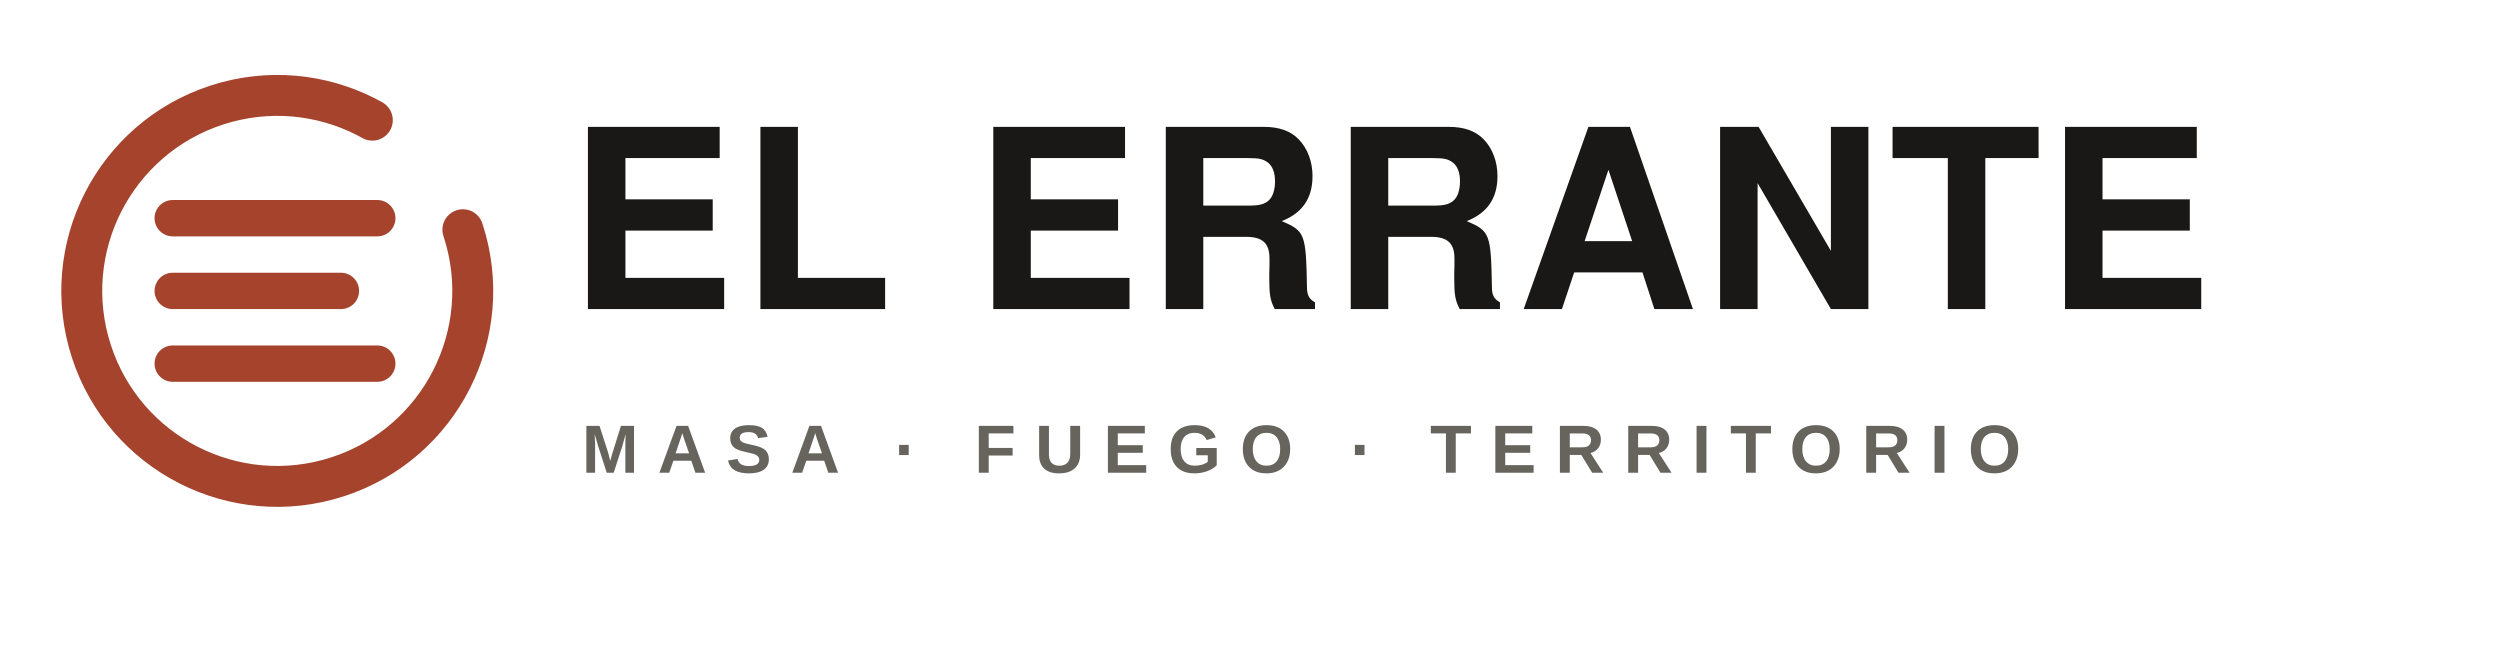
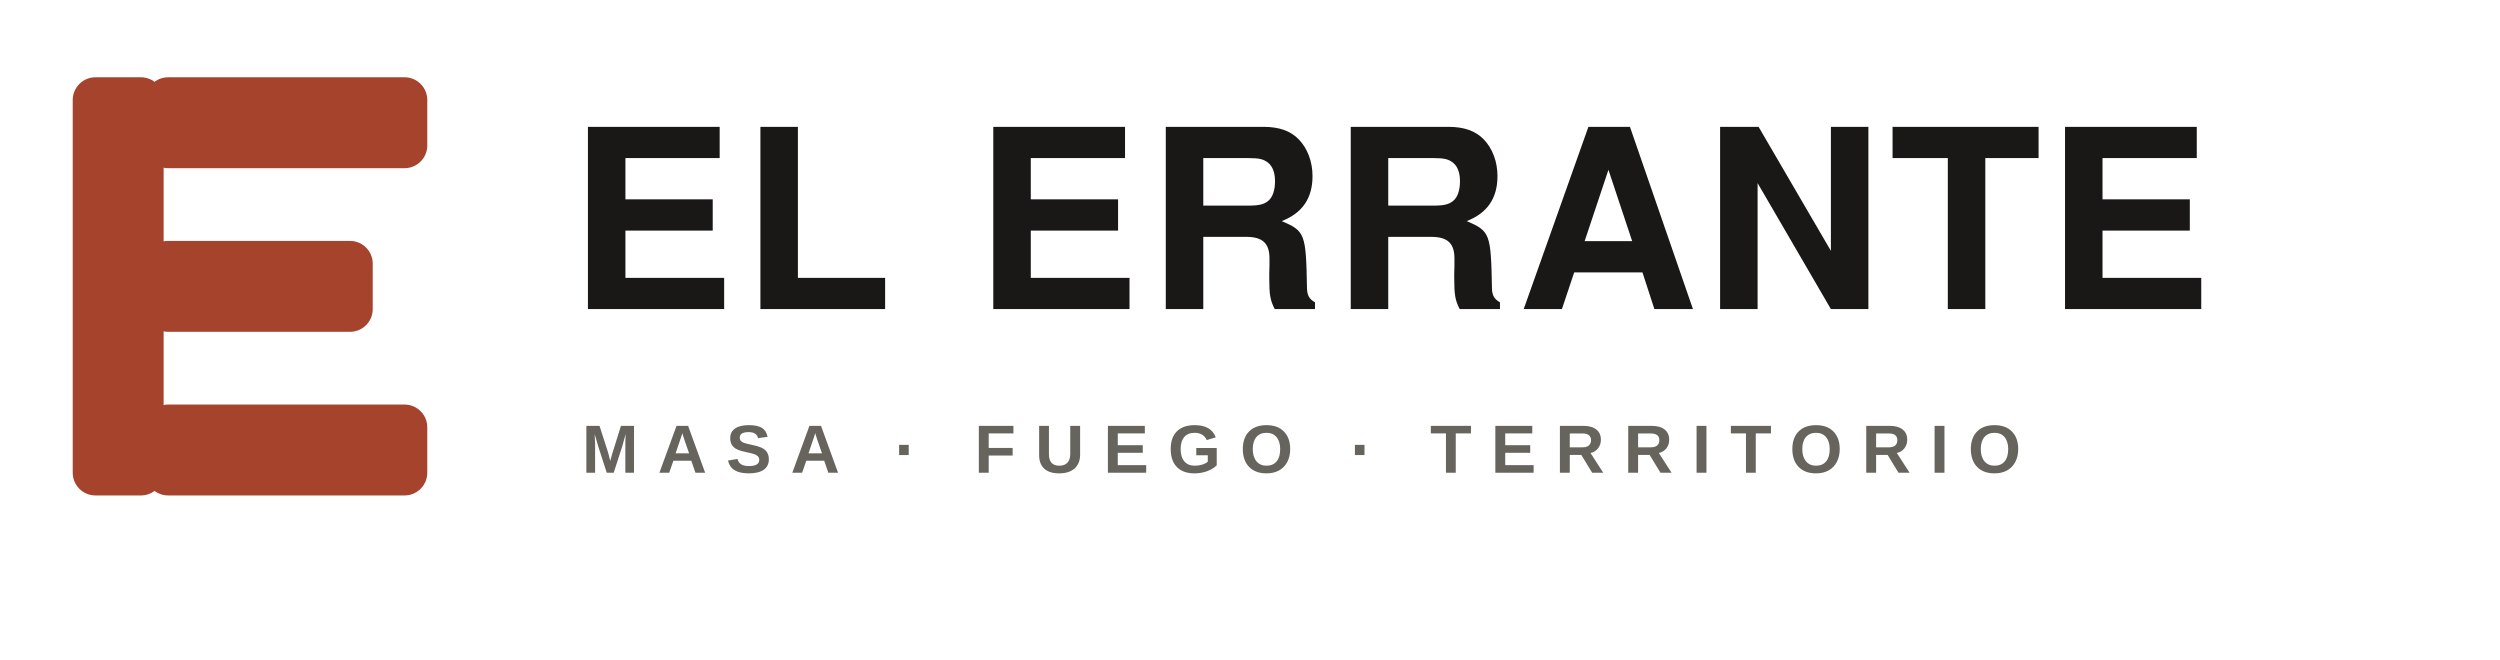
- <svg xmlns="http://www.w3.org/2000/svg" viewBox="0 0 550 145" role="img" aria-labelledby="title">
-   <g transform="translate(5 8)">
-     <circle cx="56" cy="56" r="43" fill="none" stroke="#A5432D" stroke-width="9" stroke-linecap="round" stroke-dasharray="238 32" transform="rotate(-18 56 56)" />
-     <path d="M33 40h45M33 56h37M33 72h45" fill="none" stroke="#A5432D" stroke-width="8" stroke-linecap="round" />
+ <svg xmlns="http://www.w3.org/2000/svg" viewBox="0 0 550 145" role="img" aria-labelledby="title desc">
+   <g transform="translate(8 13)" fill="#A5432D">
+     <rect x="8" y="4" width="20" height="92" rx="5" />
+     <rect x="24" y="4" width="62" height="20" rx="5" />
+     <rect x="24" y="40" width="50" height="20" rx="5" />
+     <rect x="24" y="76" width="62" height="20" rx="5" />
  </g>
  <text x="125" y="68" font-family="Arial Narrow, Helvetica, sans-serif" font-size="55" font-weight="900" letter-spacing="1.2" fill="#191817">EL ERRANTE</text>
  <text x="128" y="104" font-family="Arial, Helvetica, sans-serif" font-size="15" font-weight="700" letter-spacing="4.2" fill="#66645D">MASA · FUEGO · TERRITORIO</text>
</svg>
